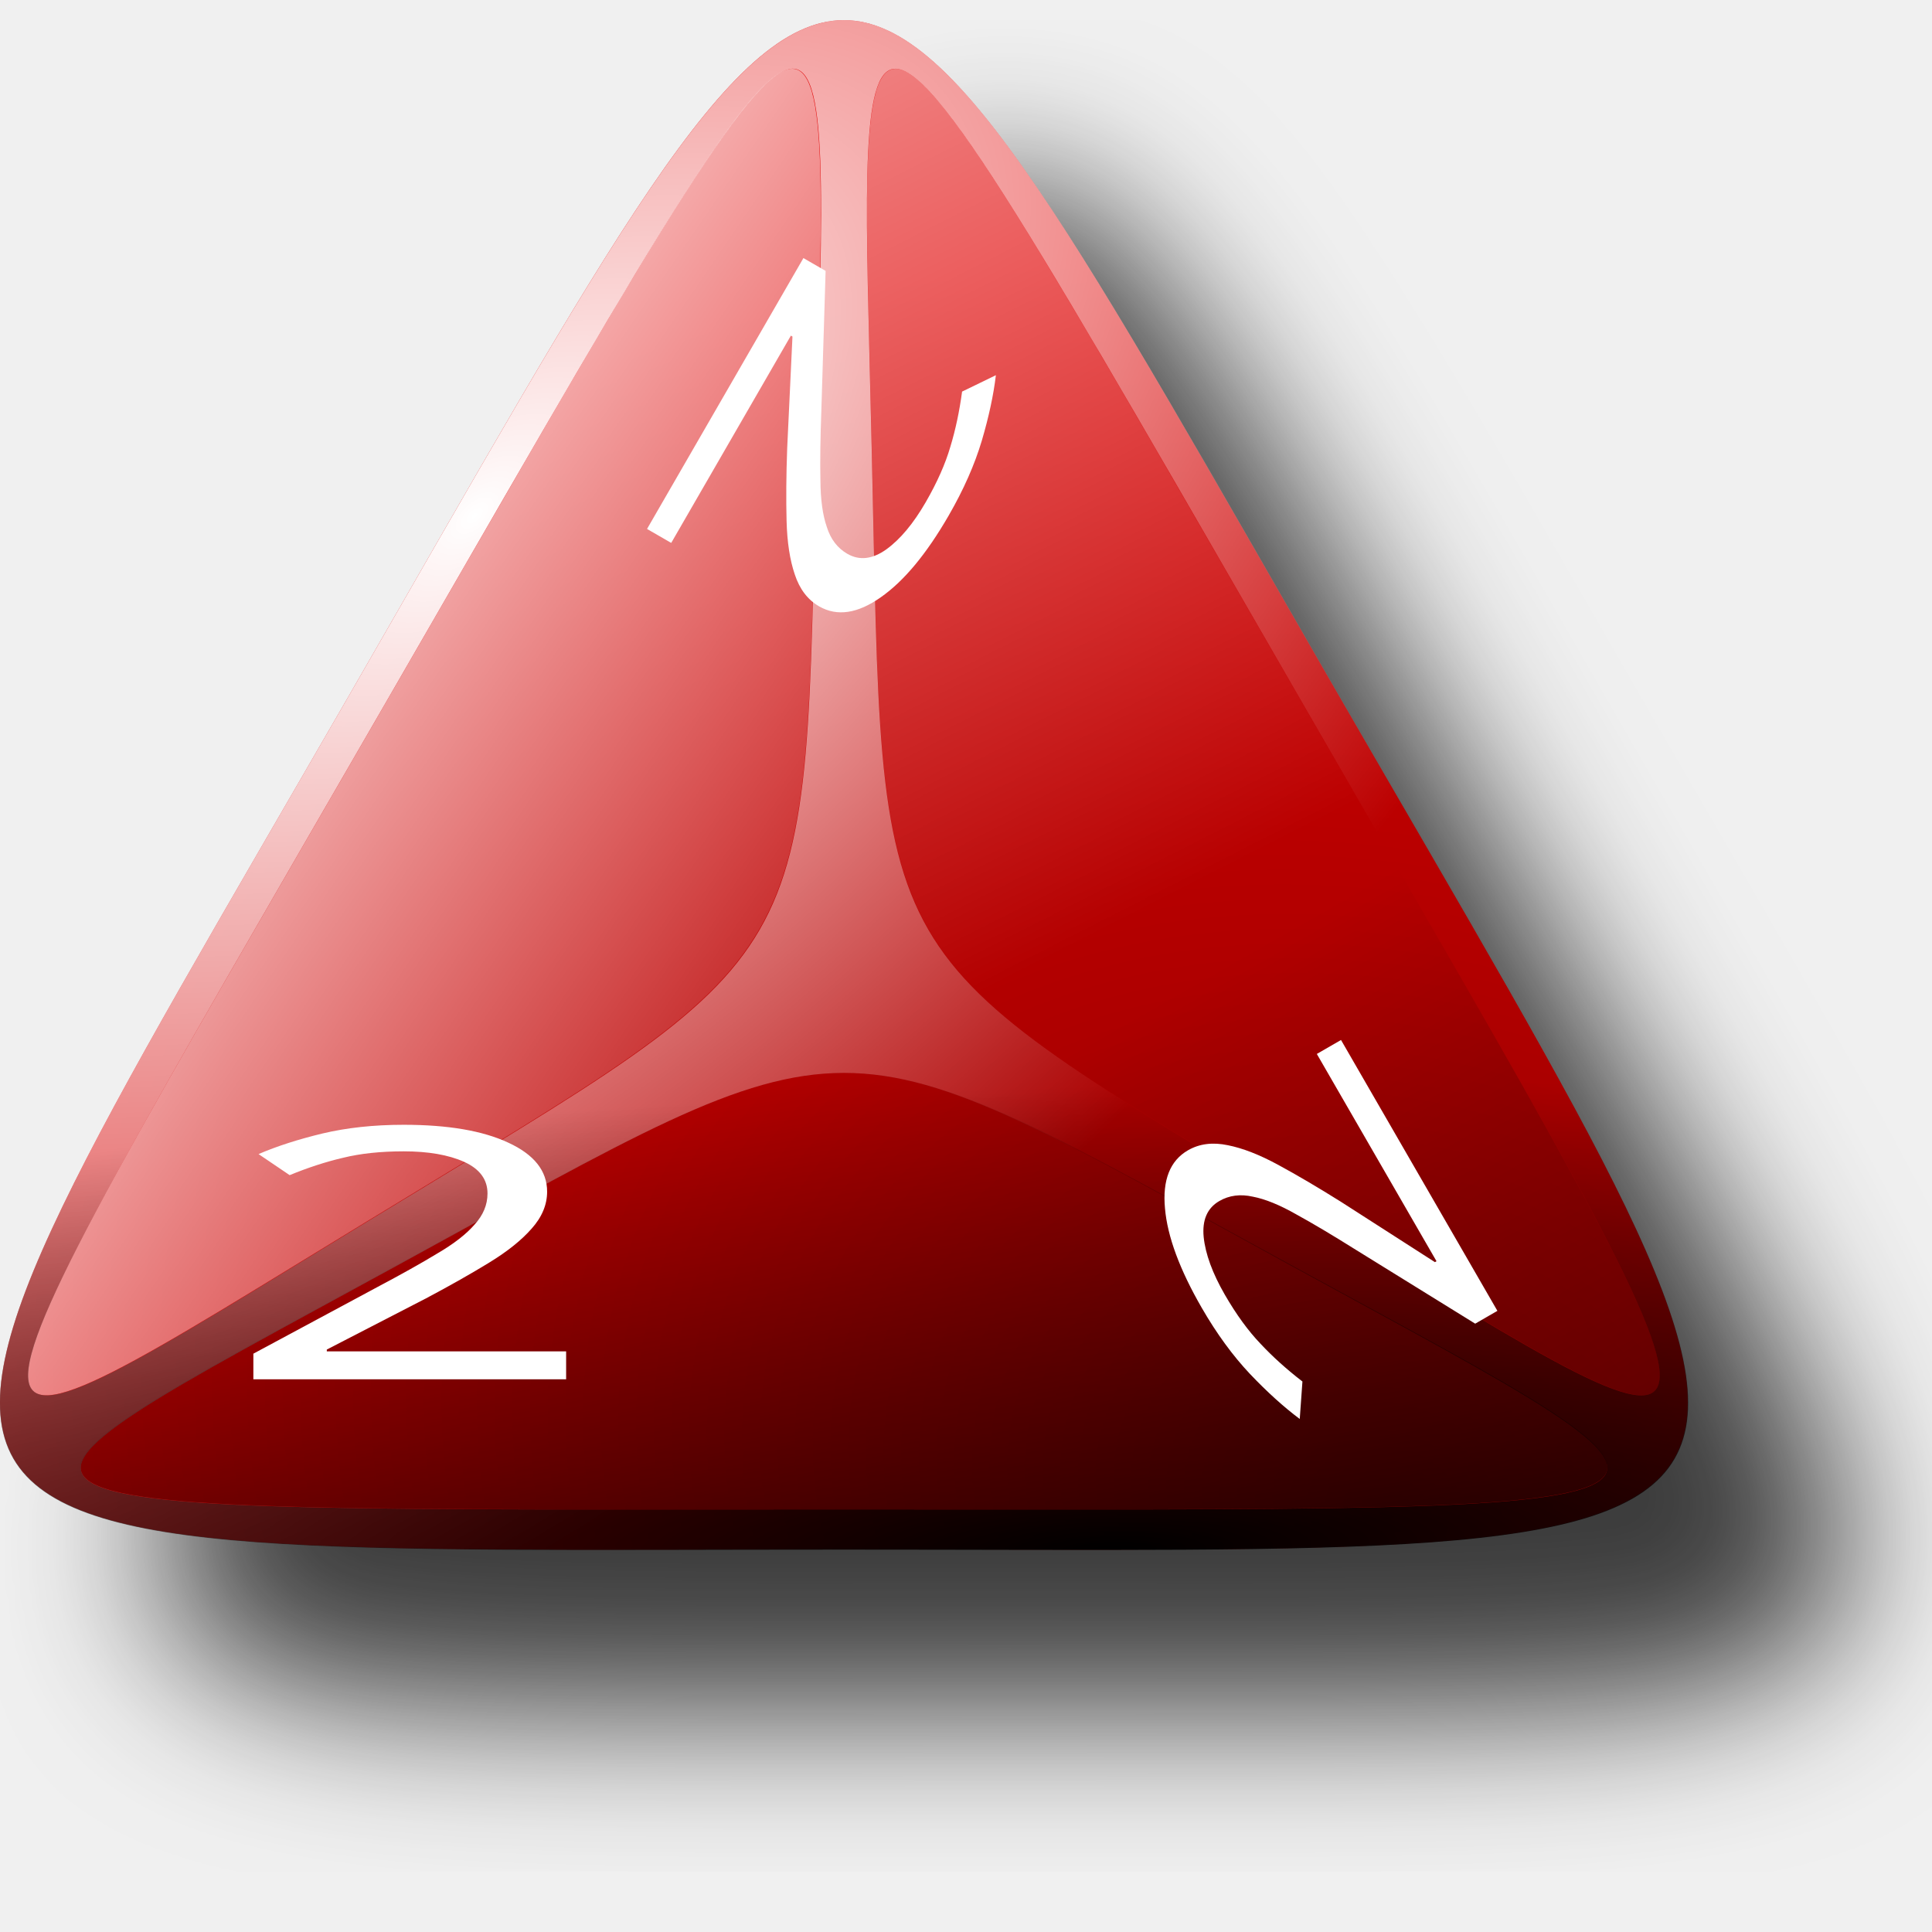
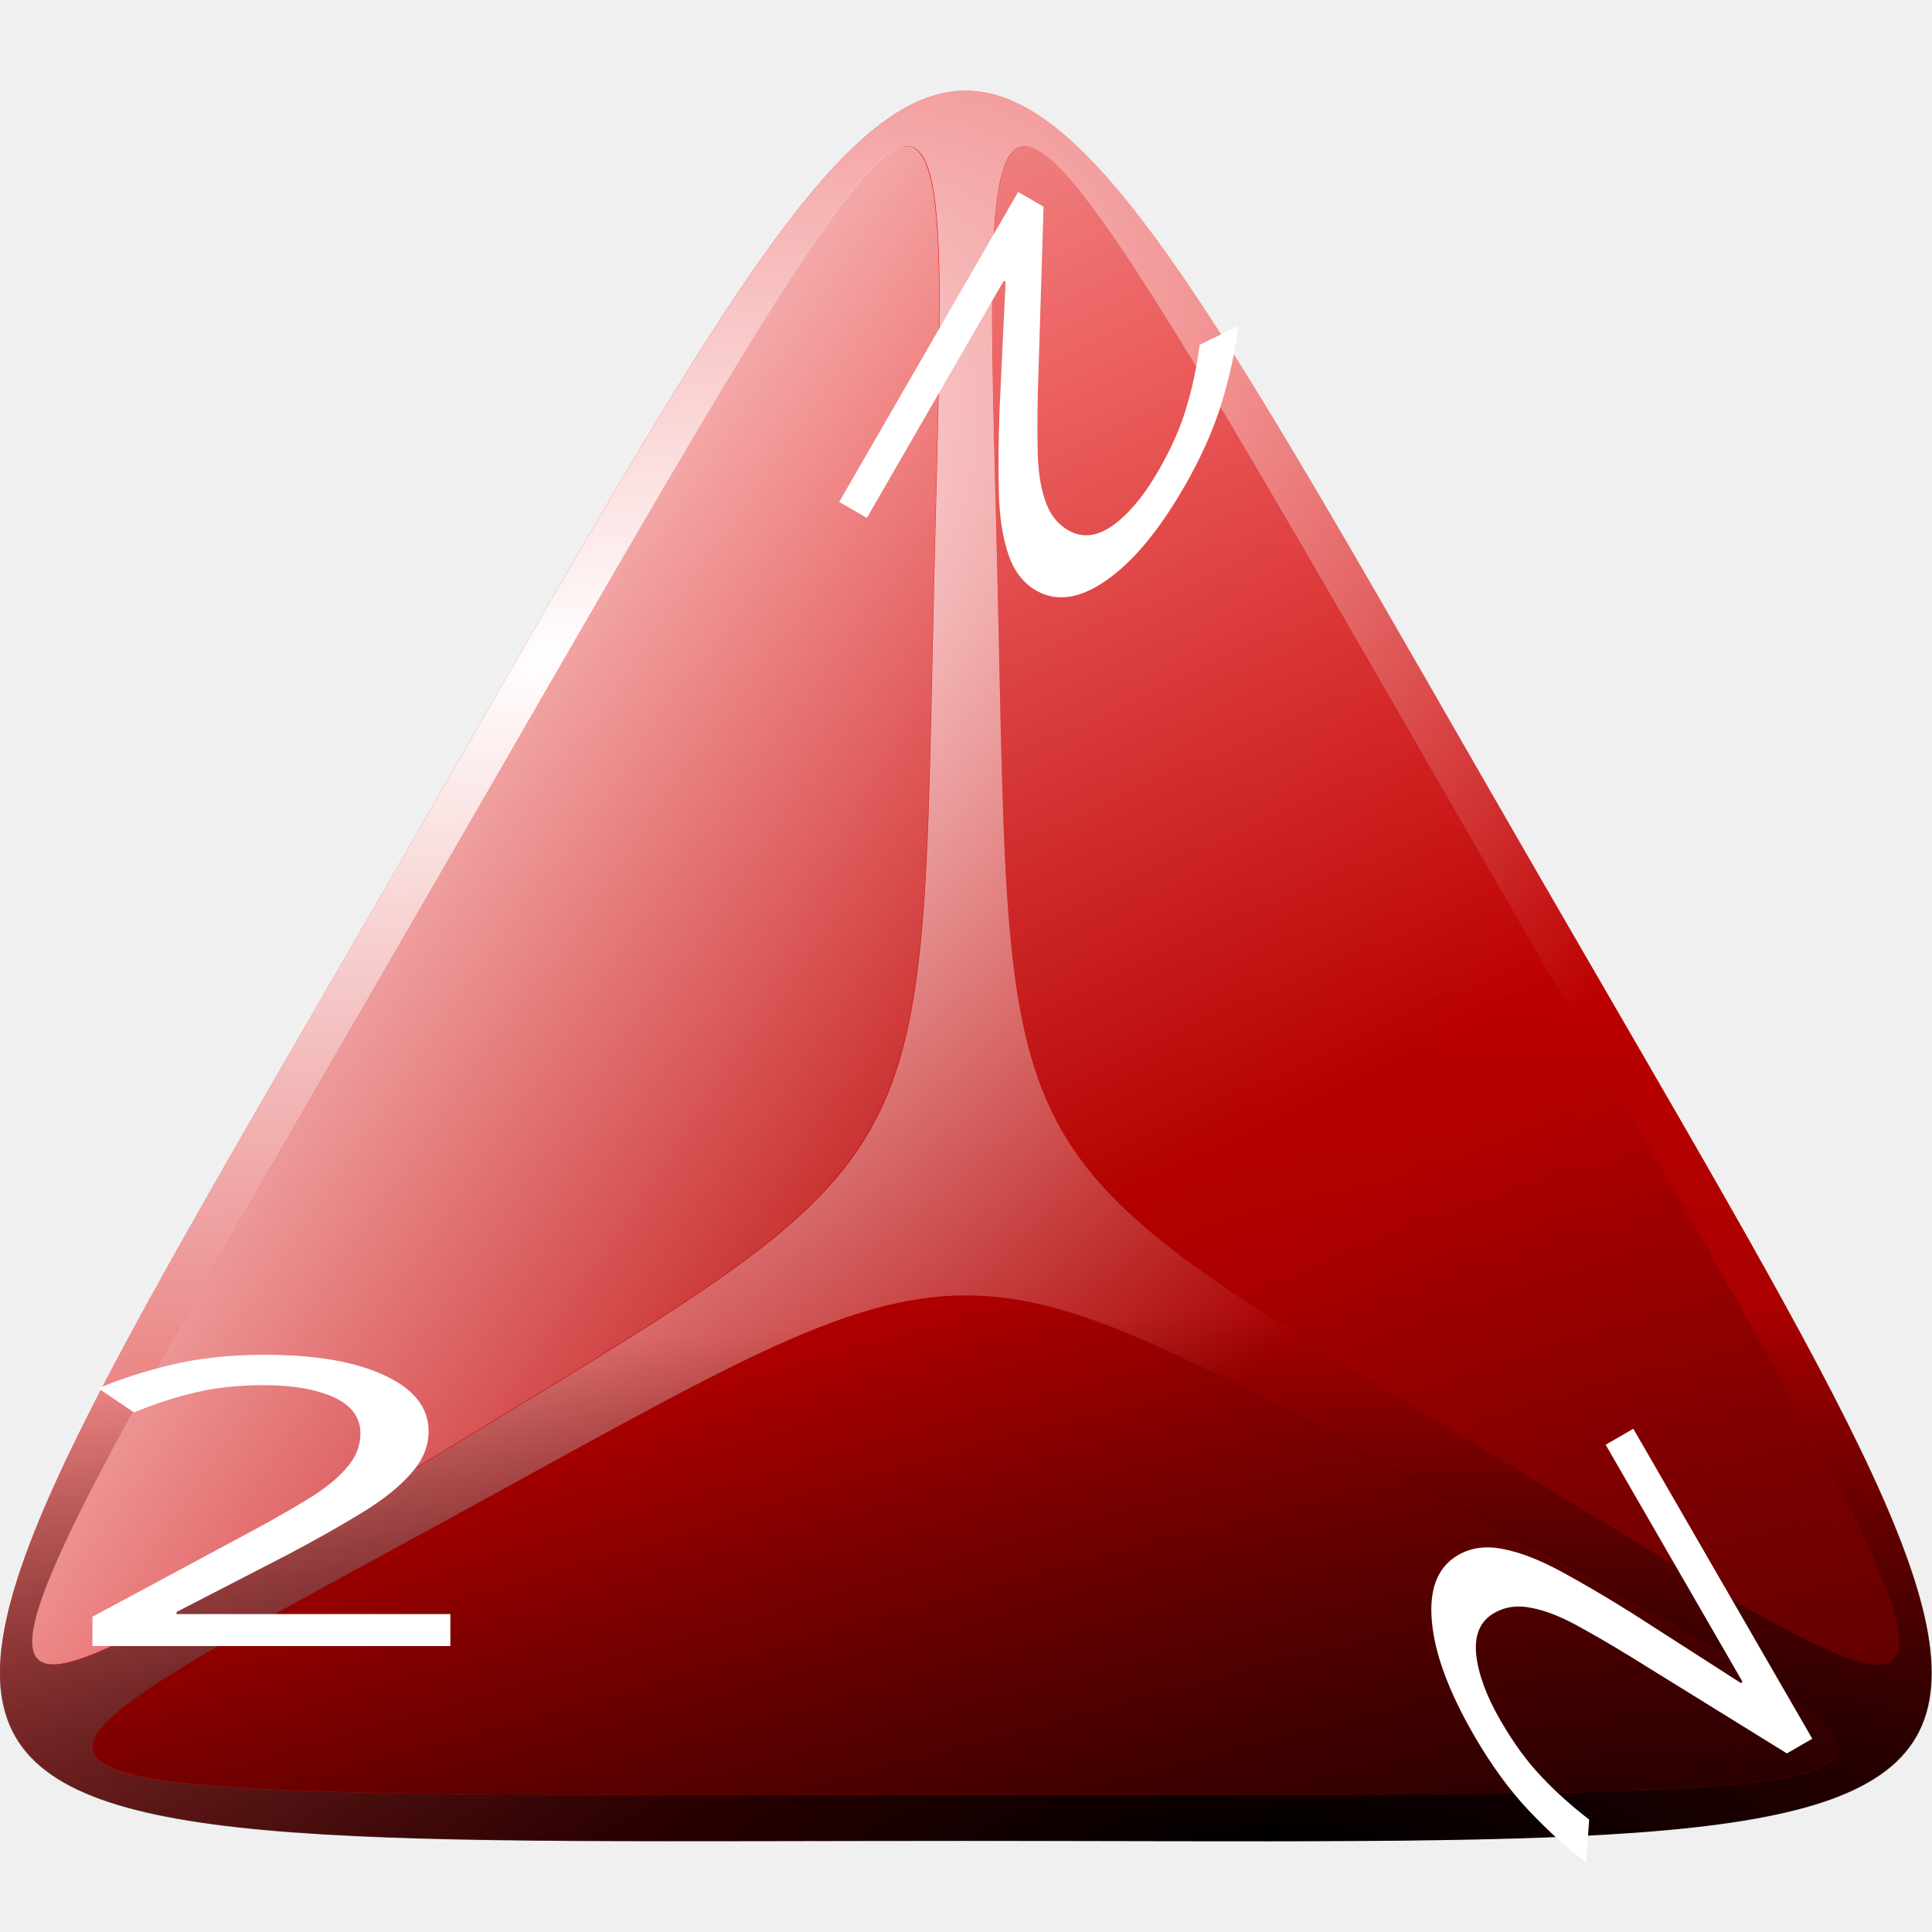
<svg xmlns="http://www.w3.org/2000/svg" xmlns:xlink="http://www.w3.org/1999/xlink" width="48" height="48" id="svg2186" version="1.0">
  <defs id="defs2188">
    <linearGradient id="linearGradient3543">
      <stop id="stop3545" offset="0" style="stop-color:#000000;stop-opacity:1;" />
      <stop id="stop3547" offset="1" style="stop-color:#000000;stop-opacity:0;" />
    </linearGradient>
    <linearGradient id="linearGradient3511">
      <stop style="stop-color:#ffffff;stop-opacity:1;" offset="0" id="stop3513" />
      <stop style="stop-color:#ffffff;stop-opacity:0;" offset="1" id="stop3515" />
    </linearGradient>
    <linearGradient id="linearGradient3210">
      <stop id="stop3212" offset="0" style="stop-color:#610000;stop-opacity:1;" />
      <stop id="stop3214" offset="1" style="stop-color:#ffa0a0;stop-opacity:1;" />
    </linearGradient>
    <linearGradient id="linearGradient3167">
      <stop style="stop-color:#8b0000;stop-opacity:1;" offset="0" id="stop3169" />
      <stop style="stop-color:#e00000;stop-opacity:1;" offset="1" id="stop3171" />
    </linearGradient>
    <radialGradient xlink:href="#linearGradient3511" id="radialGradient3519" cx="14.071" cy="4.77" fx="14.071" fy="4.77" r="20" gradientUnits="userSpaceOnUse" gradientTransform="matrix(1.959122,0,0,1,-11.59816,0)" />
    <radialGradient xlink:href="#linearGradient3543" id="radialGradient3549" gradientUnits="userSpaceOnUse" gradientTransform="matrix(3.052935,-0.2748574,8.6152377e-2,0.9569238,-35.18954,6.988663)" cx="19.098" cy="40.379" fx="19.098" fy="40.379" r="20" />
    <radialGradient xlink:href="#linearGradient3167" id="radialGradient3720" gradientUnits="userSpaceOnUse" gradientTransform="matrix(1.771282,0,0,1.382948,-33.65679,0.5528629)" cx="33.332" cy="29.332" fx="33.332" fy="29.332" r="21.064" />
    <radialGradient xlink:href="#linearGradient3167" id="radialGradient3761" gradientUnits="userSpaceOnUse" gradientTransform="matrix(2.214103,0,0,-1.728684,-42.57099,57.80892)" cx="33.332" cy="29.332" fx="33.332" fy="29.332" r="21.064" />
    <radialGradient xlink:href="#linearGradient3167" id="radialGradient5209" cx="36.002" cy="22.745" fx="36.002" fy="22.745" r="11.994" gradientTransform="matrix(0.4591637,-1.366861,1.717942,0.5771009,-18.23746,57.71583)" gradientUnits="userSpaceOnUse" />
    <linearGradient xlink:href="#linearGradient3543" id="linearGradient5266" x1="28.129" y1="38.587" x2="13.27" y2="7.036" gradientUnits="userSpaceOnUse" />
    <linearGradient xlink:href="#linearGradient3511" id="linearGradient5274" gradientUnits="userSpaceOnUse" x1="24.06" y1="40.712" x2="35.848" y2="-8.536" />
    <linearGradient xlink:href="#linearGradient3543" id="linearGradient5278" gradientUnits="userSpaceOnUse" x1="1.521" y1="27.546" x2="26.817" y2="27.603" />
    <linearGradient xlink:href="#linearGradient3511" id="linearGradient5288" gradientUnits="userSpaceOnUse" x1="55.509" y1="30.269" x2="27.891" y2="29.801" />
    <radialGradient xlink:href="#linearGradient3511" id="radialGradient5334" gradientUnits="userSpaceOnUse" gradientTransform="matrix(-1.477263,1.380933,-0.7112814,-0.7608982,33.92562,12.16292)" cx="8.218" cy="14.061" fx="8.218" fy="14.061" r="20.973" />
-     <radialGradient xlink:href="#linearGradient3543" id="radialGradient5341" gradientUnits="userSpaceOnUse" gradientTransform="matrix(-2.917891,7.2028978e-2,-1.3551043e-2,-0.5489494,60.81554,30.27511)" cx="11.427" cy="-13.498" fx="11.427" fy="-13.498" r="20.973" />
+     <radialGradient xlink:href="#linearGradient3543" id="radialGradient5341" gradientUnits="userSpaceOnUse" gradientTransform="matrix(-2.917891,0.07202898,-0.01355104,-0.5489494,60.81554,30.27511)" cx="11.427" cy="-13.498" fx="11.427" fy="-13.498" r="20.973" />
    <radialGradient xlink:href="#linearGradient3167" id="radialGradient6464" gradientUnits="userSpaceOnUse" gradientTransform="matrix(0.4591637,-1.366861,1.717942,0.5771009,-18.23746,57.71583)" cx="36.002" cy="22.745" fx="36.002" fy="22.745" r="11.994" />
-     <filter x="-0.095" width="1.191" y="-0.105" height="1.21" id="filter7489">
-       <feGaussianBlur stdDeviation="1.143" id="feGaussianBlur7491" />
-     </filter>
  </defs>
-   <g id="layer4" style="display:inline">
-     <path style="opacity:0.75;color:#000000;fill:#000000;fill-opacity:1;fill-rule:evenodd;stroke:none;stroke-width:1.654;stroke-linecap:round;stroke-linejoin:round;marker:none;marker-start:none;marker-mid:none;marker-end:none;stroke-miterlimit:4;stroke-dasharray:none;stroke-dashoffset:0;stroke-opacity:1;visibility:visible;display:inline;overflow:visible;filter:url(#filter7489);enable-background:accumulate" id="path6462" d="M 29.665,22.188 C 14.924,22.188 15.275,22.796 22.646,10.03 C 30.016,-2.736 29.314,-2.736 36.685,10.03 C 44.055,22.796 44.406,22.188 29.665,22.188 z " transform="matrix(1.748154,0,0,1.748154,-26.89255,3.70415)" />
-   </g>
-   <g id="layer1" style="display:inline">
-     <path style="opacity:1;color:#000000;fill:url(#radialGradient5209);fill-opacity:1;fill-rule:evenodd;stroke:none;stroke-width:1.654;stroke-linecap:round;stroke-linejoin:round;marker:none;marker-start:none;marker-mid:none;marker-end:none;stroke-miterlimit:4;stroke-dasharray:none;stroke-dashoffset:0;stroke-opacity:1;visibility:visible;display:inline;overflow:visible;enable-background:accumulate" id="path4231" d="M 29.665,22.188 C 14.924,22.188 15.275,22.796 22.646,10.03 C 30.016,-2.736 29.314,-2.736 36.685,10.03 C 44.055,22.796 44.406,22.188 29.665,22.188 z " transform="matrix(1.748154,0,0,1.748154,-30.89255,-0.2958501)" />
-   </g>
-   <g id="layer2" style="display:inline">
-     <path style="opacity:1;color:#000000;fill:url(#linearGradient5266);fill-opacity:1;fill-rule:evenodd;stroke:none;stroke-width:1.654;stroke-linecap:round;stroke-linejoin:round;marker:none;marker-start:none;marker-mid:none;marker-end:none;stroke-miterlimit:4;stroke-dasharray:none;stroke-dashoffset:0;stroke-opacity:1;visibility:visible;display:inline;overflow:visible;enable-background:accumulate" id="path5243" d="M 29.665,22.188 C 14.924,22.188 15.275,22.796 22.646,10.03 C 30.016,-2.736 29.314,-2.736 36.685,10.03 C 44.055,22.796 44.406,22.188 29.665,22.188 z " transform="matrix(1.581418,0,0,0.4993945,-25.94607,26.41719)" />
-     <path style="opacity:1;color:#000000;fill:url(#linearGradient5274);fill-opacity:1;fill-rule:evenodd;stroke:none;stroke-width:1.654;stroke-linecap:round;stroke-linejoin:round;marker:none;marker-start:none;marker-mid:none;marker-end:none;stroke-miterlimit:4;stroke-dasharray:none;stroke-dashoffset:0;stroke-opacity:1;visibility:visible;display:inline;overflow:visible;enable-background:accumulate" id="path5272" d="M 29.665,22.188 C 14.924,22.188 15.275,22.796 22.646,10.03 C 30.016,-2.736 29.314,-2.736 36.685,10.03 C 44.055,22.796 44.406,22.188 29.665,22.188 z " transform="matrix(-0.790709,1.369548,-0.4324883,-0.2496972,42.52071,-17.42846)" />
-     <path style="opacity:1;color:#000000;fill:url(#linearGradient5278);fill-opacity:1;fill-rule:evenodd;stroke:none;stroke-width:1.654;stroke-linecap:round;stroke-linejoin:round;marker:none;marker-start:none;marker-mid:none;marker-end:none;stroke-miterlimit:4;stroke-dasharray:none;stroke-dashoffset:0;stroke-opacity:1;visibility:visible;display:inline;overflow:visible;enable-background:accumulate" id="path5276" d="M 29.665,22.188 C 14.924,22.188 15.275,22.796 22.646,10.03 C 30.016,-2.736 29.314,-2.736 36.685,10.03 C 44.055,22.796 44.406,22.188 29.665,22.188 z " transform="matrix(-0.790709,-1.369548,0.4324883,-0.2496972,46.32607,63.82736)" />
-     <path style="opacity:1;color:#000000;fill:url(#linearGradient5288);fill-opacity:1;fill-rule:evenodd;stroke:none;stroke-width:1.654;stroke-linecap:round;stroke-linejoin:round;marker:none;marker-start:none;marker-mid:none;marker-end:none;stroke-miterlimit:4;stroke-dasharray:none;stroke-dashoffset:0;stroke-opacity:1;visibility:visible;display:inline;overflow:visible;enable-background:accumulate" id="path5286" d="M 29.665,22.188 C 14.924,22.188 15.275,22.796 22.646,10.03 C 30.016,-2.736 29.314,-2.736 36.685,10.03 C 44.055,22.796 44.406,22.188 29.665,22.188 z " transform="matrix(-0.790709,-1.369548,0.4324883,-0.2496972,46.32607,63.82736)" />
-   </g>
-   <g id="layer8" style="display:inline">
-     <path style="opacity:1;color:#000000;fill:url(#radialGradient5334);fill-opacity:1;fill-rule:evenodd;stroke:none;stroke-width:1.654;stroke-linecap:round;stroke-linejoin:round;marker:none;marker-start:none;marker-mid:none;marker-end:none;stroke-miterlimit:4;stroke-dasharray:none;stroke-dashoffset:0;stroke-opacity:1;visibility:visible;display:inline;overflow:visible;enable-background:accumulate" d="M 20.969,0.5 C 18.054,0.5 15.13,6.092 8.688,17.25 C -4.197,39.567 -4.801,38.5 20.969,38.5 C 46.738,38.5 46.135,39.567 33.25,17.25 C 26.808,6.092 23.883,0.5 20.969,0.5 z M 19.594,1.719 C 20.628,1.473 20.425,4.868 20.281,11.094 C 19.975,24.376 20.537,23.406 9.188,30.312 C -2.162,37.219 -2.187,37.845 9.469,17.656 C 15.661,6.931 18.422,1.997 19.594,1.719 z M 22.156,1.719 C 23.207,1.437 25.912,6.3 32.469,17.656 C 44.125,37.845 44.099,37.219 32.75,30.312 C 21.401,23.406 21.963,24.376 21.656,11.094 C 21.522,5.283 21.339,1.938 22.156,1.719 z M 20.969,26.656 C 23.605,26.656 26.235,28.25 32.062,31.437 C 43.718,37.813 44.28,37.5 20.969,37.5 C -2.343,37.5 -1.781,37.813 9.875,31.437 C 15.703,28.25 18.332,26.656 20.969,26.656 z " id="path5322" />
-   </g>
-   <g id="layer3" style="display:inline">
-     <path style="opacity:1;color:#000000;fill:url(#radialGradient5341);fill-opacity:1;fill-rule:evenodd;stroke:none;stroke-width:1.654;stroke-linecap:round;stroke-linejoin:round;marker:none;marker-start:none;marker-mid:none;marker-end:none;stroke-miterlimit:4;stroke-dasharray:none;stroke-dashoffset:0;stroke-opacity:1;visibility:visible;display:inline;overflow:visible;enable-background:accumulate" d="M 20.969,0.5 C 18.054,0.5 15.13,6.092 8.688,17.25 C -4.197,39.567 -4.801,38.5 20.969,38.5 C 46.738,38.5 46.135,39.567 33.25,17.25 C 26.808,6.092 23.883,0.5 20.969,0.5 z M 19.594,1.719 C 20.628,1.473 20.425,4.868 20.281,11.094 C 19.975,24.376 20.537,23.406 9.188,30.312 C -2.162,37.219 -2.187,37.845 9.469,17.656 C 15.661,6.931 18.422,1.997 19.594,1.719 z M 22.156,1.719 C 23.207,1.437 25.912,6.3 32.469,17.656 C 44.125,37.845 44.099,37.219 32.75,30.312 C 21.401,23.406 21.963,24.376 21.656,11.094 C 21.522,5.283 21.339,1.938 22.156,1.719 z M 20.969,26.656 C 23.605,26.656 26.235,28.25 32.062,31.437 C 43.718,37.813 44.28,37.5 20.969,37.5 C -2.343,37.5 -1.781,37.813 9.875,31.437 C 15.703,28.25 18.332,26.656 20.969,26.656 z " id="path5336" />
-   </g>
+   <g id="layer4" style="display:inline" />
+   <g id="layer1" style="display:inline" />
+   <g id="layer2" style="display:inline" />
+   <g id="layer8" style="display:inline" />
+   <g id="layer3" style="display:inline" />
  <g id="layer9">
-     <text xml:space="preserve" style="font-size:12px;font-style:normal;font-weight:normal;text-align:center;text-anchor:middle;fill:#ffffff;fill-opacity:1;stroke:none;stroke-width:1px;stroke-linecap:butt;stroke-linejoin:miter;stroke-opacity:1;font-family:malayalam" x="15.235" y="47.079" id="text5416" transform="scale(1.373795,0.7279109)">
-       <tspan id="tspan5418" x="15.235" y="47.079">2</tspan>
-     </text>
-     <text xml:space="preserve" style="font-size:12px;font-style:normal;font-weight:normal;text-align:center;text-anchor:middle;fill:#ffffff;fill-opacity:1;stroke:none;stroke-width:1px;stroke-linecap:butt;stroke-linejoin:miter;stroke-opacity:1;font-family:malayalam" x="-23.416" y="21.892" id="text6389" transform="matrix(-0.6868973,-1.189741,0.6303893,-0.3639555,0,0)">
-       <tspan id="tspan6391" x="-23.416" y="21.892">2</tspan>
-     </text>
-     <text xml:space="preserve" style="font-size:12px;font-style:normal;font-weight:normal;text-align:center;text-anchor:middle;fill:#ffffff;fill-opacity:1;stroke:none;stroke-width:1px;stroke-linecap:butt;stroke-linejoin:miter;stroke-opacity:1;font-family:malayalam" x="7.431" y="-28.153" id="text6393" transform="matrix(-0.6868973,1.189741,-0.6303893,-0.3639555,0,0)">
-       <tspan id="tspan6395" x="7.431" y="-28.153">2</tspan>
-     </text>
+     <g id="g880" transform="matrix(1.144328,0,0,1.144328,6.1329779e-4,1.680957)">
+       <path transform="matrix(1.748154,0,0,1.748154,-30.89255,-0.2958501)" d="m 29.665,22.188 c -14.741,1e-6 -14.39,0.608 -7.019,-12.158 7.37,-12.766 6.669,-12.766 14.039,-10e-7 7.37,12.766 7.721,12.158 -7.019,12.158 z" id="path4231" style="color:#000000;display:inline;overflow:visible;visibility:visible;opacity:1;fill:url(#radialGradient5209);fill-opacity:1;fill-rule:evenodd;stroke:none;stroke-width:1.654;stroke-linecap:round;stroke-linejoin:round;stroke-miterlimit:4;stroke-dasharray:none;stroke-dashoffset:0;stroke-opacity:1;marker:none;marker-start:none;marker-mid:none;marker-end:none;enable-background:accumulate" />
+       <path transform="matrix(1.581418,0,0,0.4993945,-25.94607,26.41719)" d="m 29.665,22.188 c -14.741,1e-6 -14.39,0.608 -7.019,-12.158 7.37,-12.766 6.669,-12.766 14.039,-10e-7 7.37,12.766 7.721,12.158 -7.019,12.158 z" id="path5243" style="color:#000000;display:inline;overflow:visible;visibility:visible;opacity:1;fill:url(#linearGradient5266);fill-opacity:1;fill-rule:evenodd;stroke:none;stroke-width:1.654;stroke-linecap:round;stroke-linejoin:round;stroke-miterlimit:4;stroke-dasharray:none;stroke-dashoffset:0;stroke-opacity:1;marker:none;marker-start:none;marker-mid:none;marker-end:none;enable-background:accumulate" />
+       <path transform="matrix(-0.790709,1.369548,-0.4324883,-0.2496972,42.52071,-17.42846)" d="m 29.665,22.188 c -14.741,1e-6 -14.39,0.608 -7.019,-12.158 7.37,-12.766 6.669,-12.766 14.039,-10e-7 7.37,12.766 7.721,12.158 -7.019,12.158 z" id="path5272" style="color:#000000;display:inline;overflow:visible;visibility:visible;opacity:1;fill:url(#linearGradient5274);fill-opacity:1;fill-rule:evenodd;stroke:none;stroke-width:1.654;stroke-linecap:round;stroke-linejoin:round;stroke-miterlimit:4;stroke-dasharray:none;stroke-dashoffset:0;stroke-opacity:1;marker:none;marker-start:none;marker-mid:none;marker-end:none;enable-background:accumulate" />
+       <path transform="matrix(-0.790709,-1.369548,0.4324883,-0.2496972,46.32607,63.82736)" d="m 29.665,22.188 c -14.741,1e-6 -14.39,0.608 -7.019,-12.158 7.37,-12.766 6.669,-12.766 14.039,-10e-7 7.37,12.766 7.721,12.158 -7.019,12.158 z" id="path5276" style="color:#000000;display:inline;overflow:visible;visibility:visible;opacity:1;fill:url(#linearGradient5278);fill-opacity:1;fill-rule:evenodd;stroke:none;stroke-width:1.654;stroke-linecap:round;stroke-linejoin:round;stroke-miterlimit:4;stroke-dasharray:none;stroke-dashoffset:0;stroke-opacity:1;marker:none;marker-start:none;marker-mid:none;marker-end:none;enable-background:accumulate" />
+       <path transform="matrix(-0.790709,-1.369548,0.4324883,-0.2496972,46.32607,63.82736)" d="m 29.665,22.188 c -14.741,1e-6 -14.39,0.608 -7.019,-12.158 7.37,-12.766 6.669,-12.766 14.039,-10e-7 7.37,12.766 7.721,12.158 -7.019,12.158 z" id="path5286" style="color:#000000;display:inline;overflow:visible;visibility:visible;opacity:1;fill:url(#linearGradient5288);fill-opacity:1;fill-rule:evenodd;stroke:none;stroke-width:1.654;stroke-linecap:round;stroke-linejoin:round;stroke-miterlimit:4;stroke-dasharray:none;stroke-dashoffset:0;stroke-opacity:1;marker:none;marker-start:none;marker-mid:none;marker-end:none;enable-background:accumulate" />
+       <path id="path5322" d="m 20.969,0.5 c -2.914,2e-7 -5.839,5.592 -12.281,16.75 -12.885,22.317 -13.488,21.25 12.281,21.25 25.769,-1e-6 25.166,1.067 12.281,-21.25 C 26.808,6.092 23.883,0.5 20.969,0.5 Z m -1.375,1.219 c 1.034,-0.245 0.831,3.149 0.688,9.375 -0.307,13.282 0.255,12.312 -11.094,19.219 -11.349,6.907 -11.375,7.532 0.281,-12.656 6.192,-10.725 8.953,-15.659 10.125,-15.937 z m 2.562,0 C 23.207,1.437 25.912,6.3 32.469,17.656 44.125,37.845 44.099,37.219 32.75,30.312 21.401,23.406 21.963,24.376 21.656,11.094 c -0.134,-5.811 -0.317,-9.156 0.5,-9.375 z m -1.188,24.937 c 2.636,0 5.266,1.594 11.094,4.781 11.656,6.375 12.218,6.062 -11.094,6.062 -23.312,10e-7 -22.75,0.313 -11.094,-6.062 5.828,-3.188 8.457,-4.781 11.094,-4.781 z" style="color:#000000;display:inline;overflow:visible;visibility:visible;opacity:1;fill:url(#radialGradient5334);fill-opacity:1;fill-rule:evenodd;stroke:none;stroke-width:1.654;stroke-linecap:round;stroke-linejoin:round;stroke-miterlimit:4;stroke-dasharray:none;stroke-dashoffset:0;stroke-opacity:1;marker:none;marker-start:none;marker-mid:none;marker-end:none;enable-background:accumulate" />
+       <path id="path5336" d="m 20.969,0.5 c -2.914,2e-7 -5.839,5.592 -12.281,16.75 -12.885,22.317 -13.488,21.25 12.281,21.25 25.769,-1e-6 25.166,1.067 12.281,-21.25 C 26.808,6.092 23.883,0.5 20.969,0.5 Z m -1.375,1.219 c 1.034,-0.245 0.831,3.149 0.688,9.375 -0.307,13.282 0.255,12.312 -11.094,19.219 -11.349,6.907 -11.375,7.532 0.281,-12.656 6.192,-10.725 8.953,-15.659 10.125,-15.937 z m 2.562,0 C 23.207,1.437 25.912,6.3 32.469,17.656 44.125,37.845 44.099,37.219 32.75,30.312 21.401,23.406 21.963,24.376 21.656,11.094 c -0.134,-5.811 -0.317,-9.156 0.5,-9.375 z m -1.188,24.937 c 2.636,0 5.266,1.594 11.094,4.781 11.656,6.375 12.218,6.062 -11.094,6.062 -23.312,10e-7 -22.75,0.313 -11.094,-6.062 5.828,-3.188 8.457,-4.781 11.094,-4.781 z" style="color:#000000;display:inline;overflow:visible;visibility:visible;opacity:1;fill:url(#radialGradient5341);fill-opacity:1;fill-rule:evenodd;stroke:none;stroke-width:1.654;stroke-linecap:round;stroke-linejoin:round;stroke-miterlimit:4;stroke-dasharray:none;stroke-dashoffset:0;stroke-opacity:1;marker:none;marker-start:none;marker-mid:none;marker-end:none;enable-background:accumulate" />
+       <text transform="scale(1.373795,0.7279109)" id="text5416" y="47.079" x="15.235" style="font-style:normal;font-weight:normal;line-height:0%;font-family:malayalam;text-align:center;text-anchor:middle;fill:#ffffff;fill-opacity:1;stroke:none;stroke-width:1px;stroke-linecap:butt;stroke-linejoin:miter;stroke-opacity:1" xml:space="preserve">
+         <tspan style="font-size:12px;line-height:1.25" y="47.079" x="15.235" id="tspan5418">2</tspan>
+       </text>
+       <text transform="matrix(-0.6868973,-1.189741,0.6303893,-0.3639555,0,0)" id="text6389" y="21.892" x="-23.416" style="font-style:normal;font-weight:normal;line-height:0%;font-family:malayalam;text-align:center;text-anchor:middle;fill:#ffffff;fill-opacity:1;stroke:none;stroke-width:1px;stroke-linecap:butt;stroke-linejoin:miter;stroke-opacity:1" xml:space="preserve">
+         <tspan style="font-size:12px;line-height:1.25" y="21.892" x="-23.416" id="tspan6391">2</tspan>
+       </text>
+       <text transform="matrix(-0.6868973,1.189741,-0.6303893,-0.3639555,0,0)" id="text6393" y="-28.153" x="7.431" style="font-style:normal;font-weight:normal;line-height:0%;font-family:malayalam;text-align:center;text-anchor:middle;fill:#ffffff;fill-opacity:1;stroke:none;stroke-width:1px;stroke-linecap:butt;stroke-linejoin:miter;stroke-opacity:1" xml:space="preserve">
+         <tspan style="font-size:12px;line-height:1.25" y="-28.153" x="7.431" id="tspan6395">2</tspan>
+       </text>
+     </g>
  </g>
</svg>
